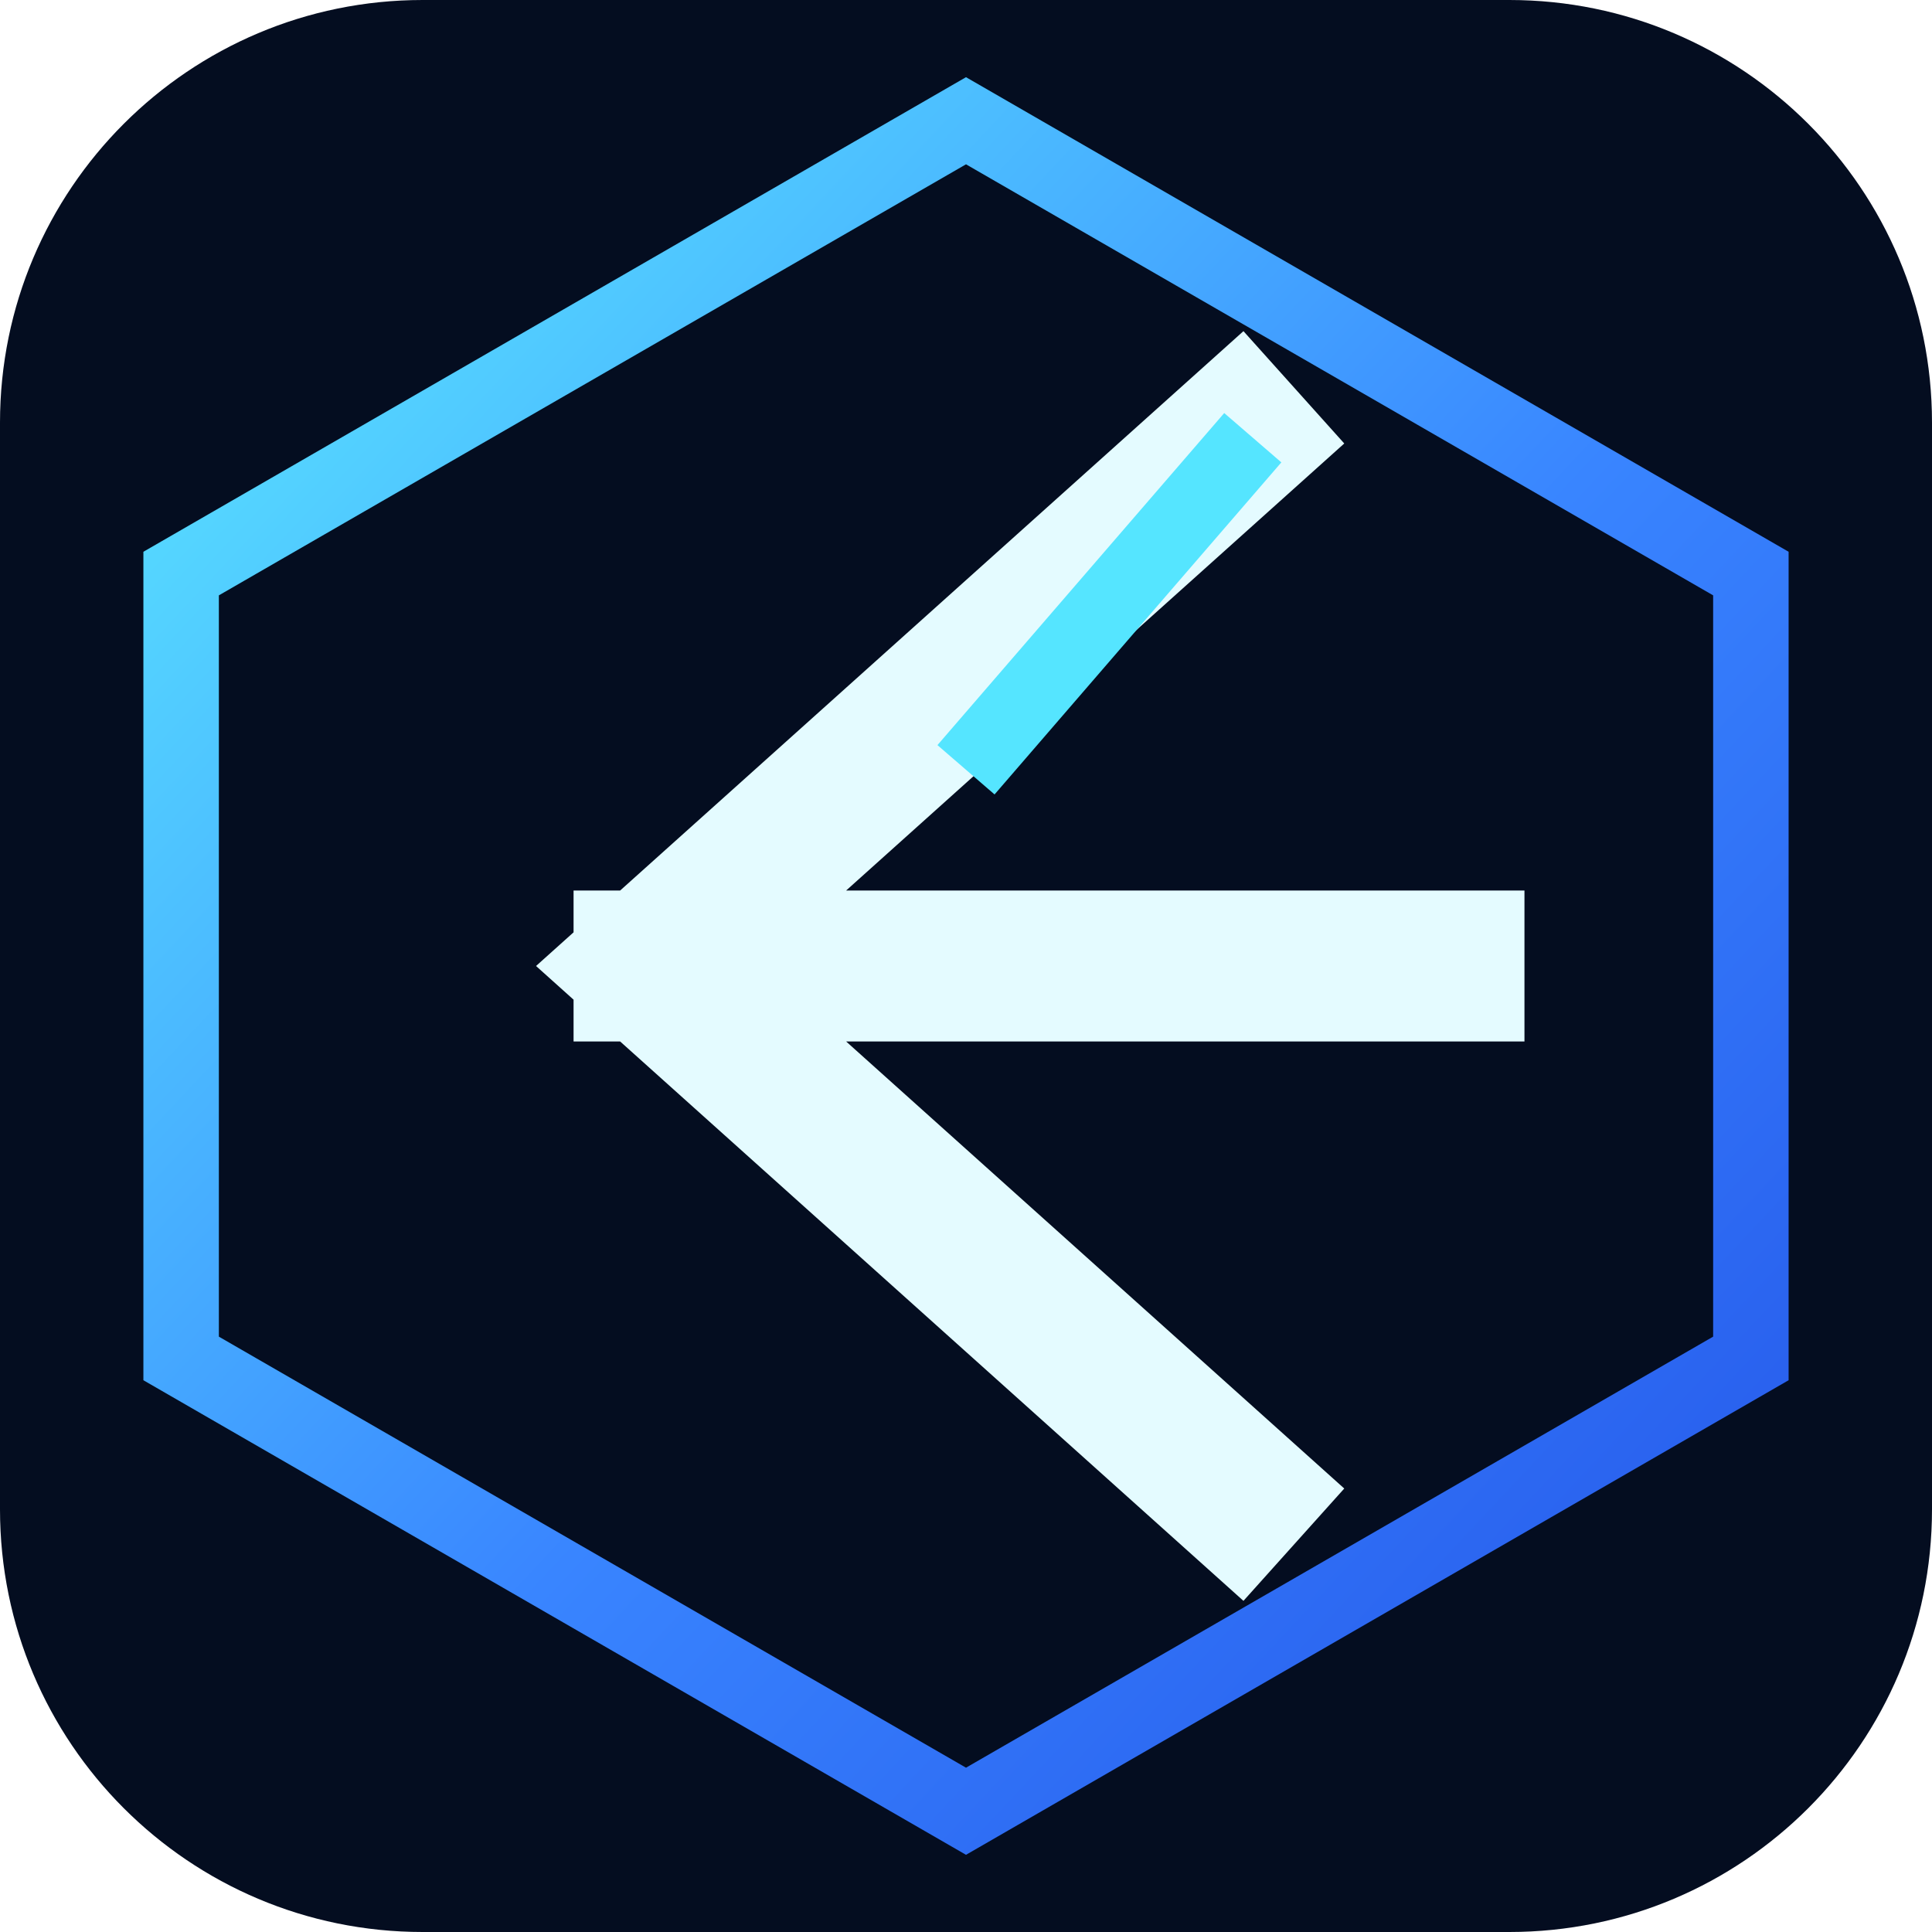
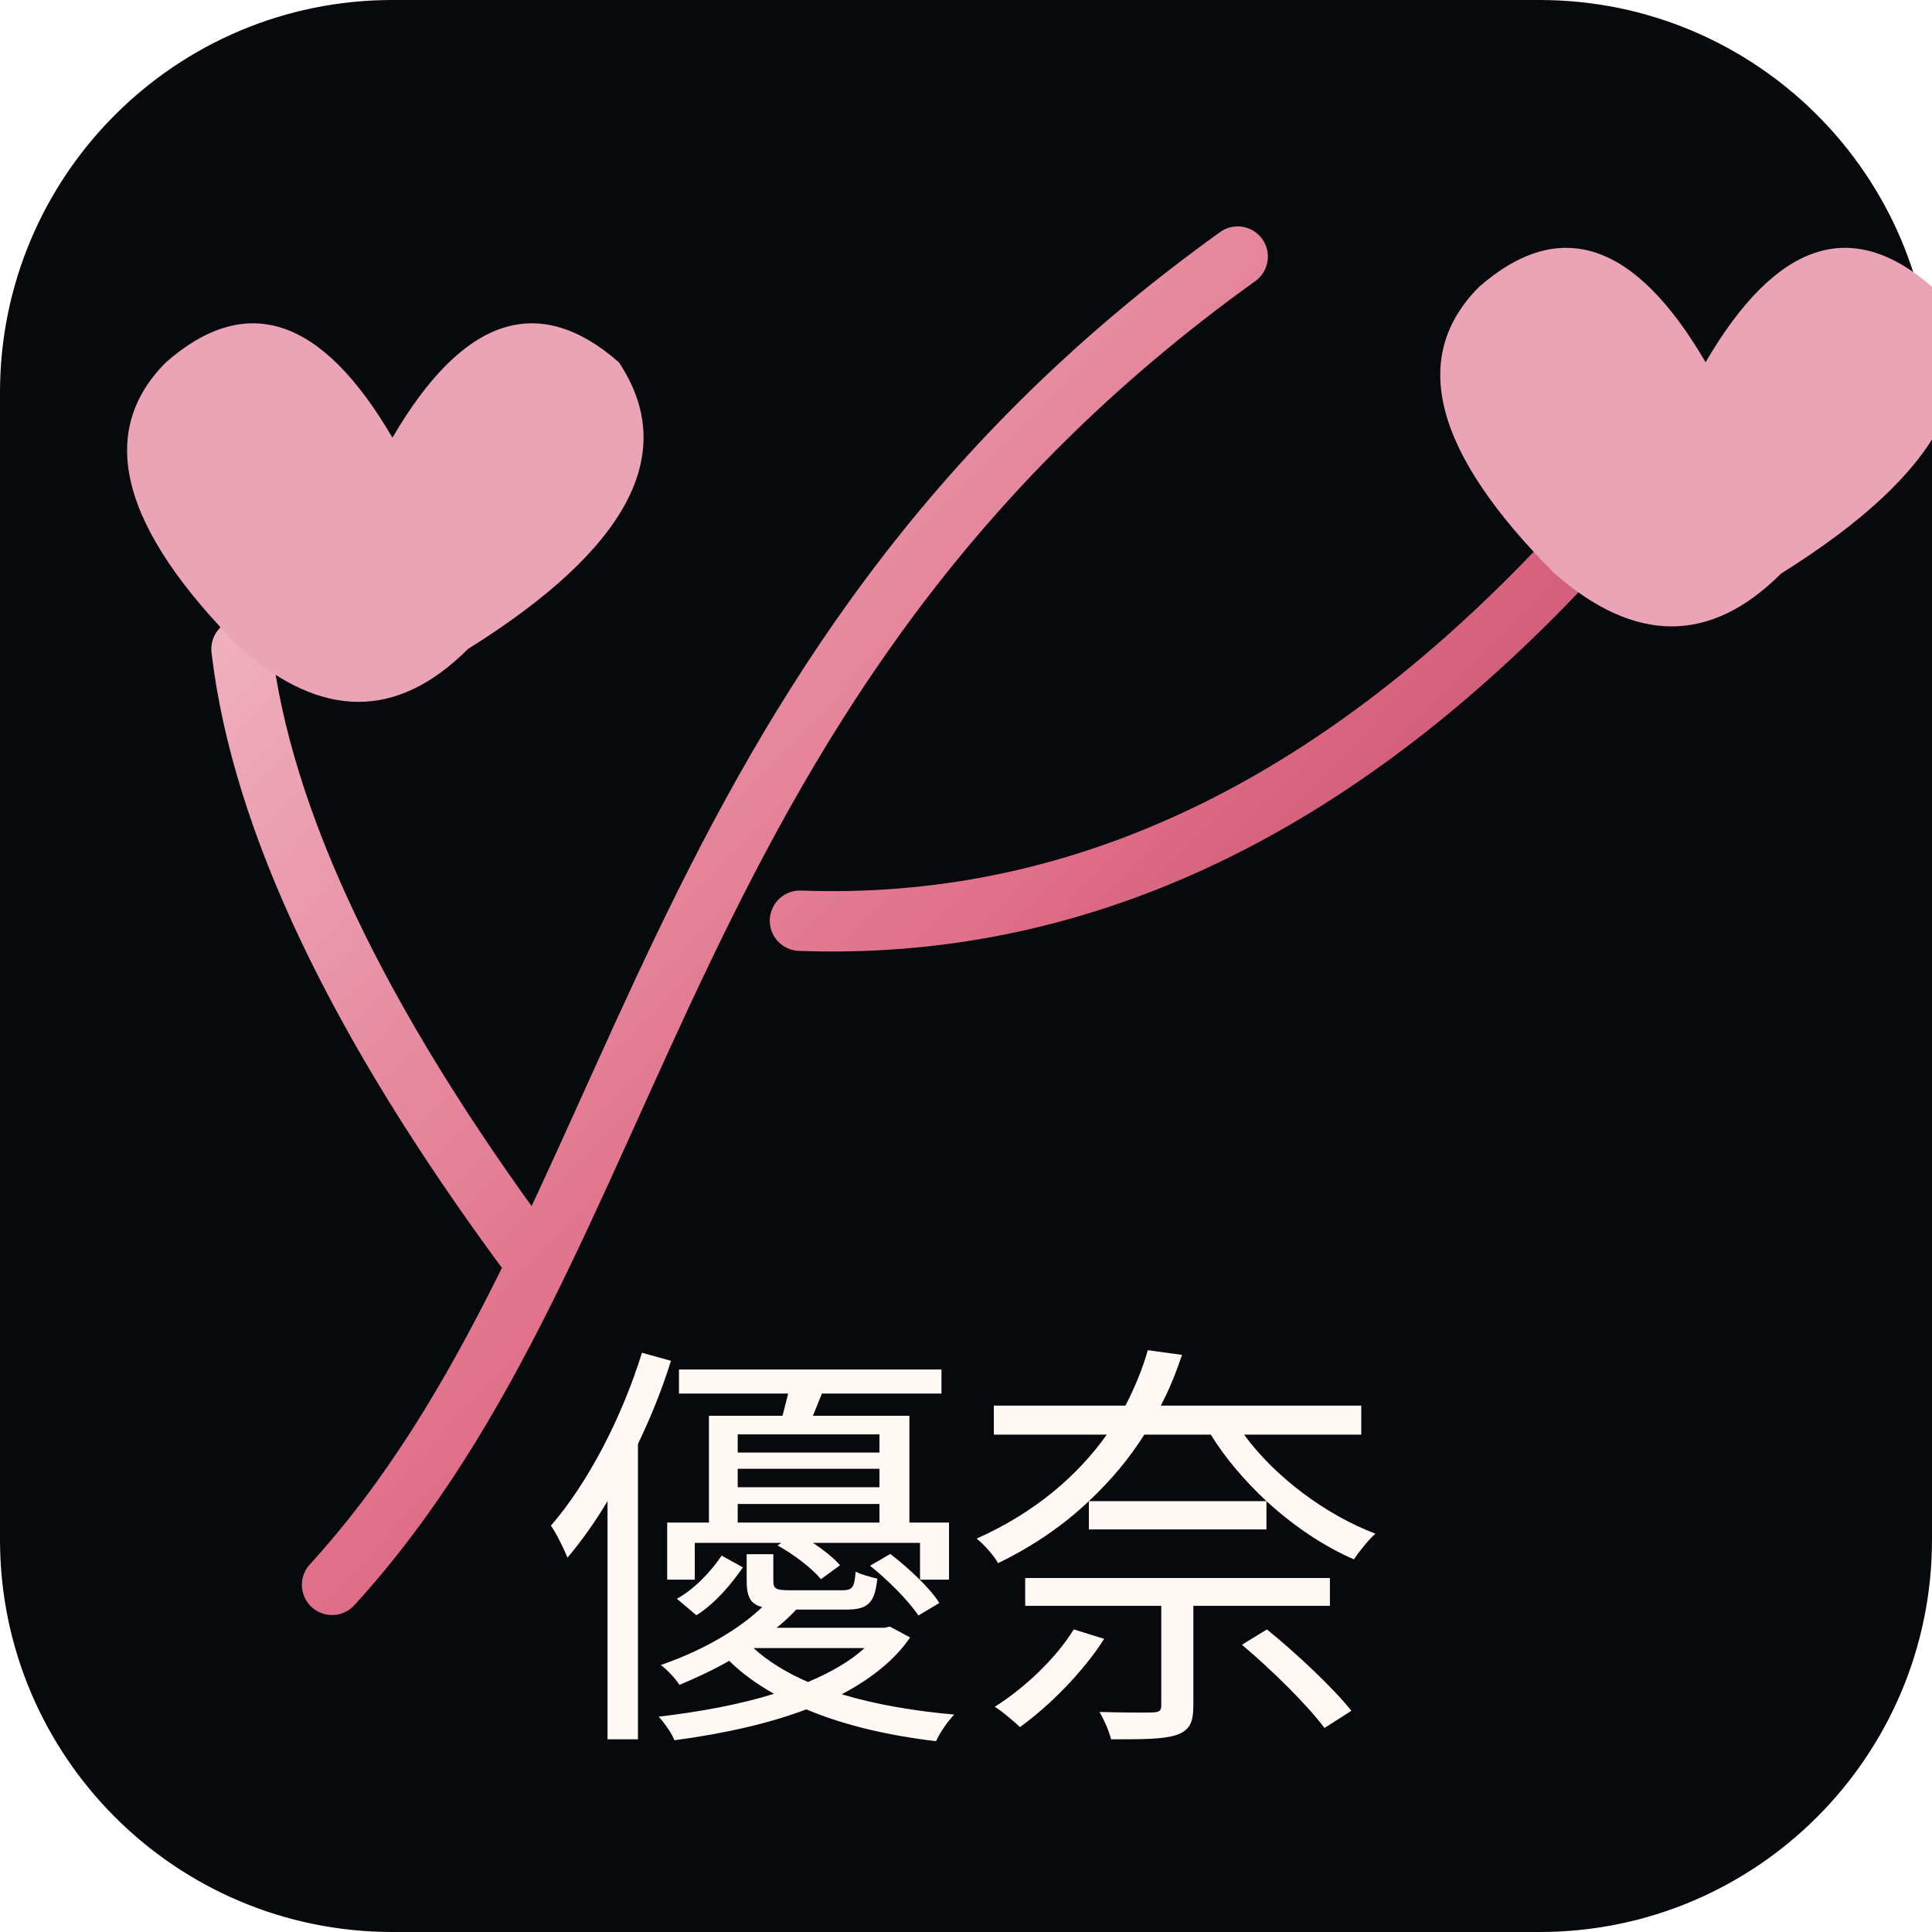
<svg xmlns="http://www.w3.org/2000/svg" viewBox="0 0 128 128">
  <defs>
-     <linearGradient id="g" x1="0" y1="0" x2="1" y2="1">
-       <stop stop-color="#5cecff" />
-       <stop offset=".55" stop-color="#3985ff" />
-       <stop offset="1" stop-color="#2455e9" />
+     <linearGradient id="p" x1="0" y1="0" x2="1" y2="1">
+       <stop stop-color="#f4c5cf" />
+       <stop offset=".55" stop-color="#df6c87" />
+       <stop offset="1" stop-color="#9e2948" />
    </linearGradient>
  </defs>
-   <rect width="128" height="128" rx="28" fill="#040d20" />
-   <path d="M64 8 116 38v52l-52 30L12 90V38Z" fill="none" stroke="url(#g)" stroke-width="5" />
-   <path d="m82 29-39 35 39 35M43 64h53" fill="none" stroke="#e4fbff" stroke-width="10" stroke-linecap="square" />
-   <path d="m83 29-19 22" stroke="#55e5ff" stroke-width="5" />
+   <rect width="128" height="128" rx="26" fill="#08090d" />
+   <path d="M22 105C43 82 43 45 82 17M35 83Q18 60 16 43M53 61Q80 62 103 38" fill="none" stroke="url(#p)" stroke-width="4" stroke-linecap="round" />
+   <g fill="#eaa4b5">
+     <path d="M16 43q-12-12-5-19 8-7 15 5 7-12 15-5 6 9-10 19-7 7-15 0z" />
+     <path d="M103 38q-12-12-5-19 8-7 15 5 7-12 15-5 6 9-10 19-7 7-15 0z" />
+   </g>
+   <text x="64" y="113" fill="#fff8f5" font-family="serif" font-size="28" text-anchor="middle">優奈</text>
</svg>
